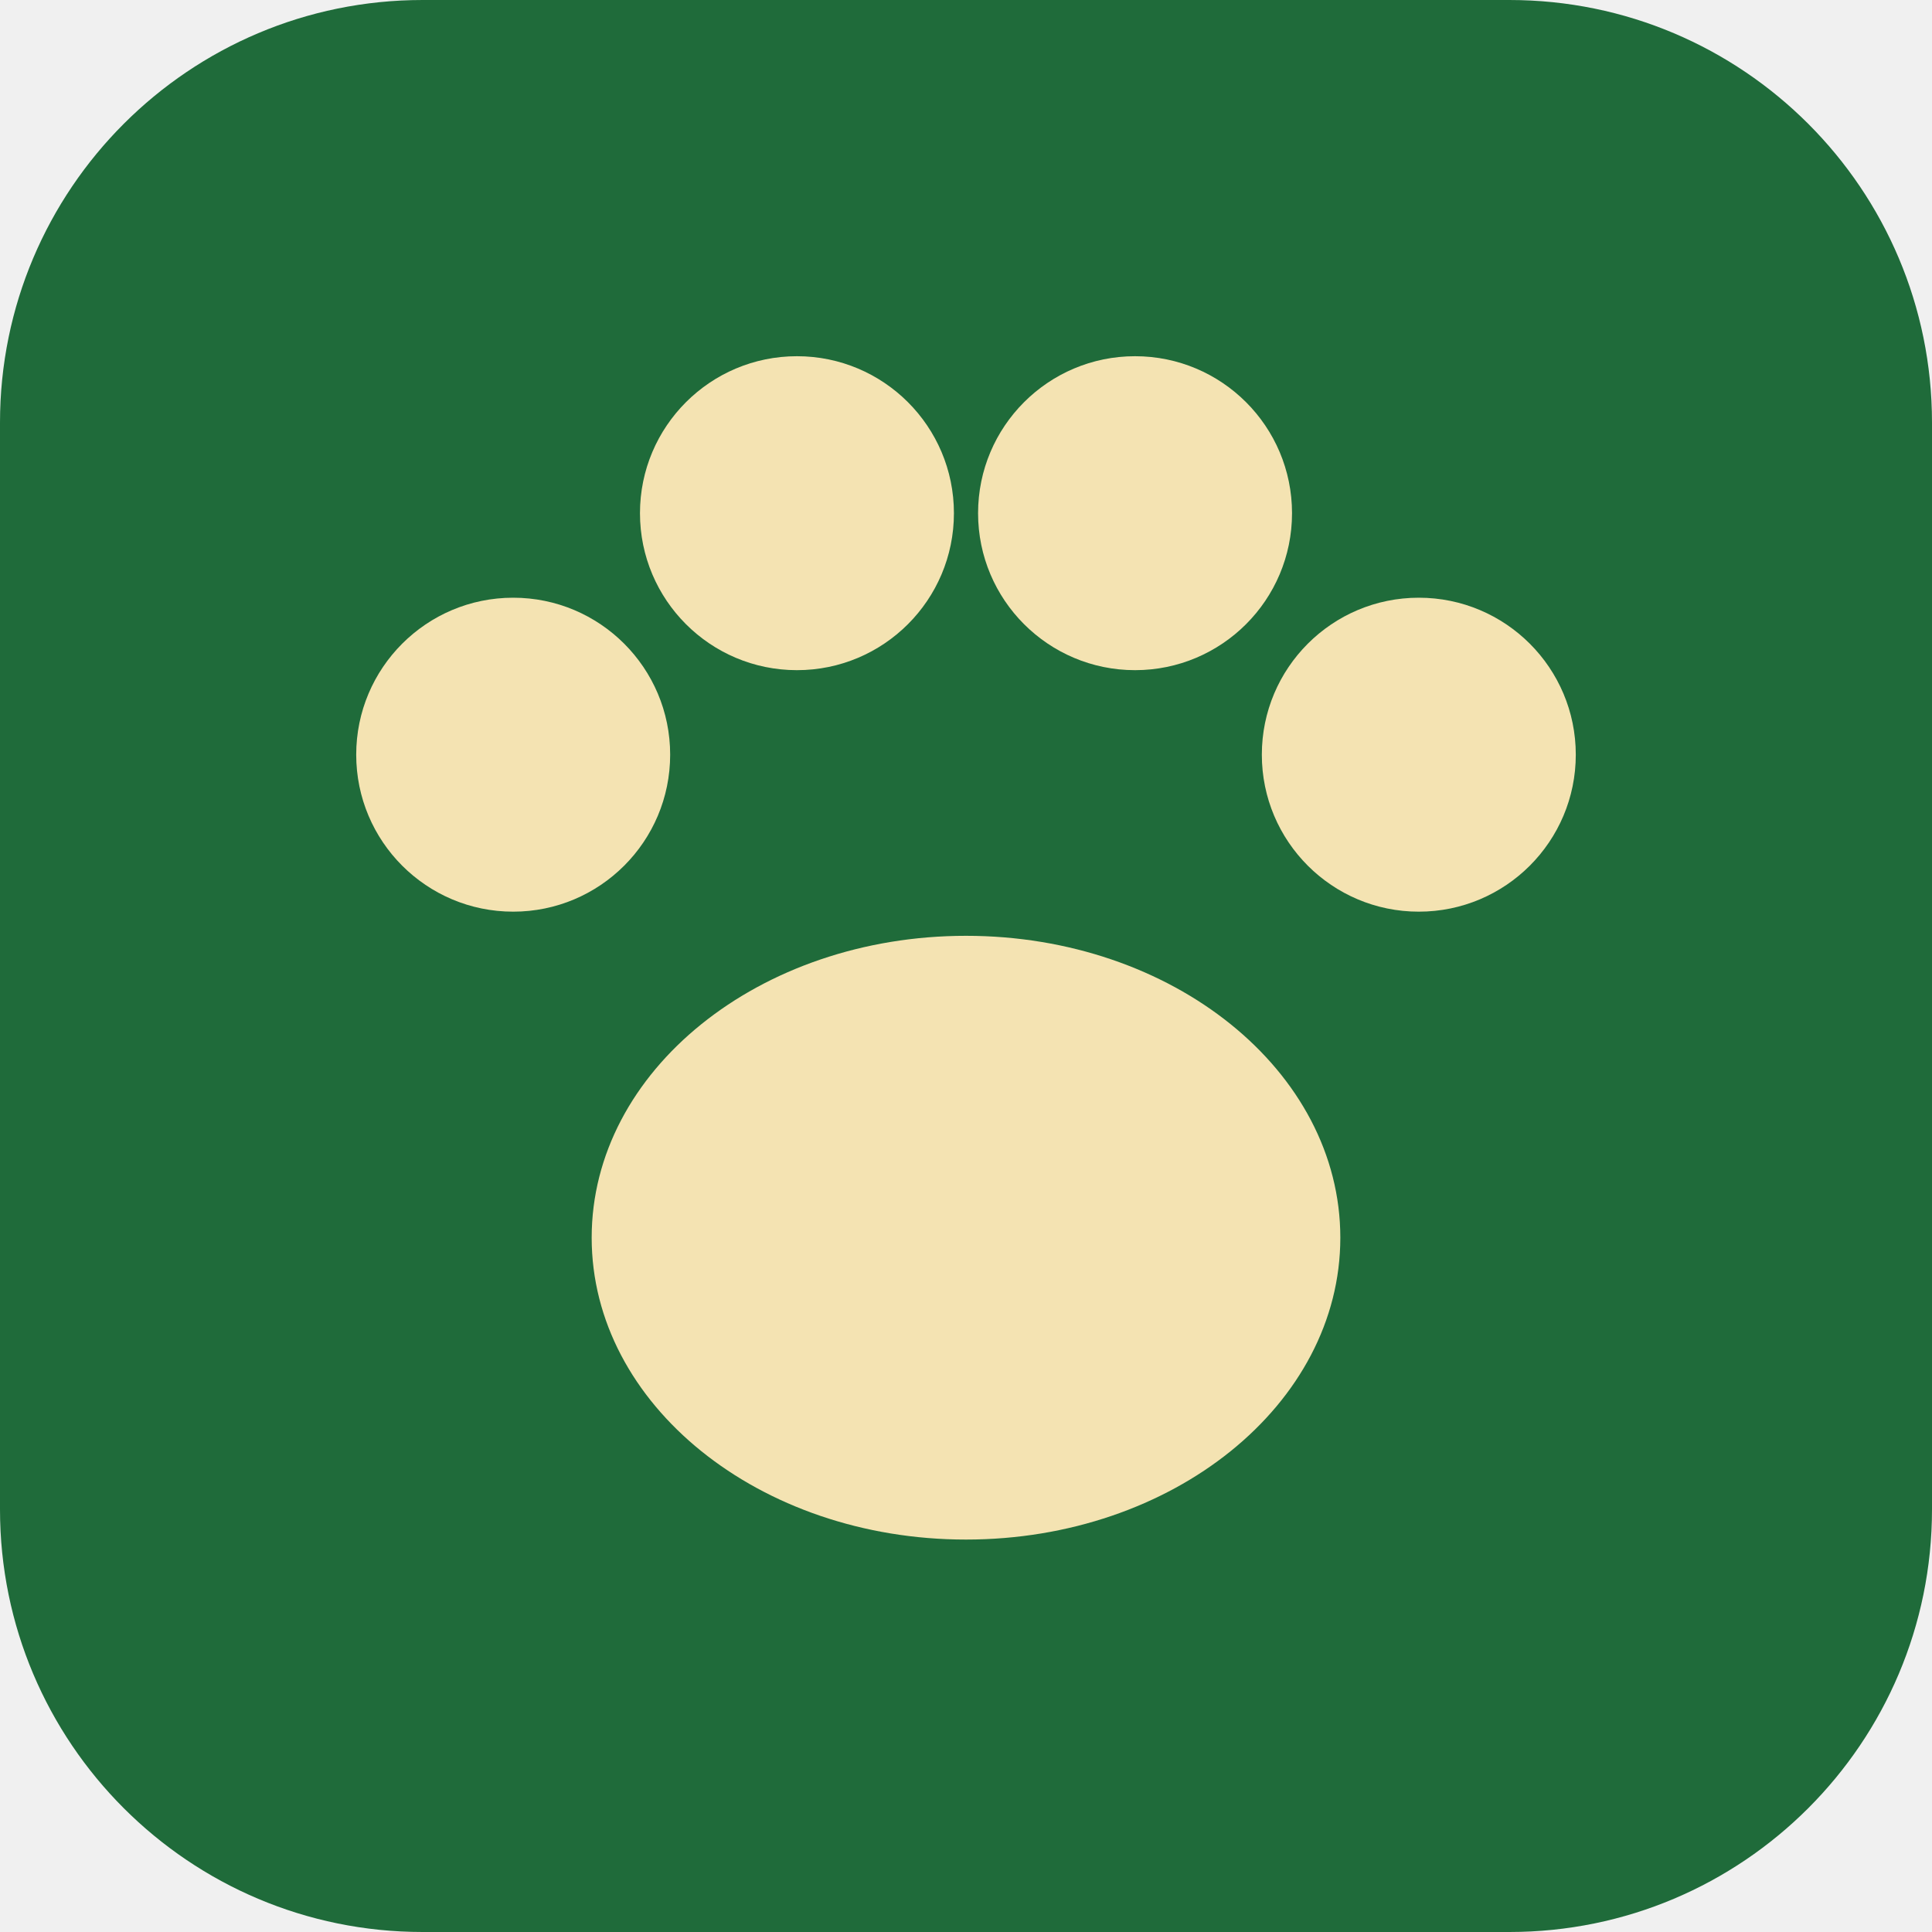
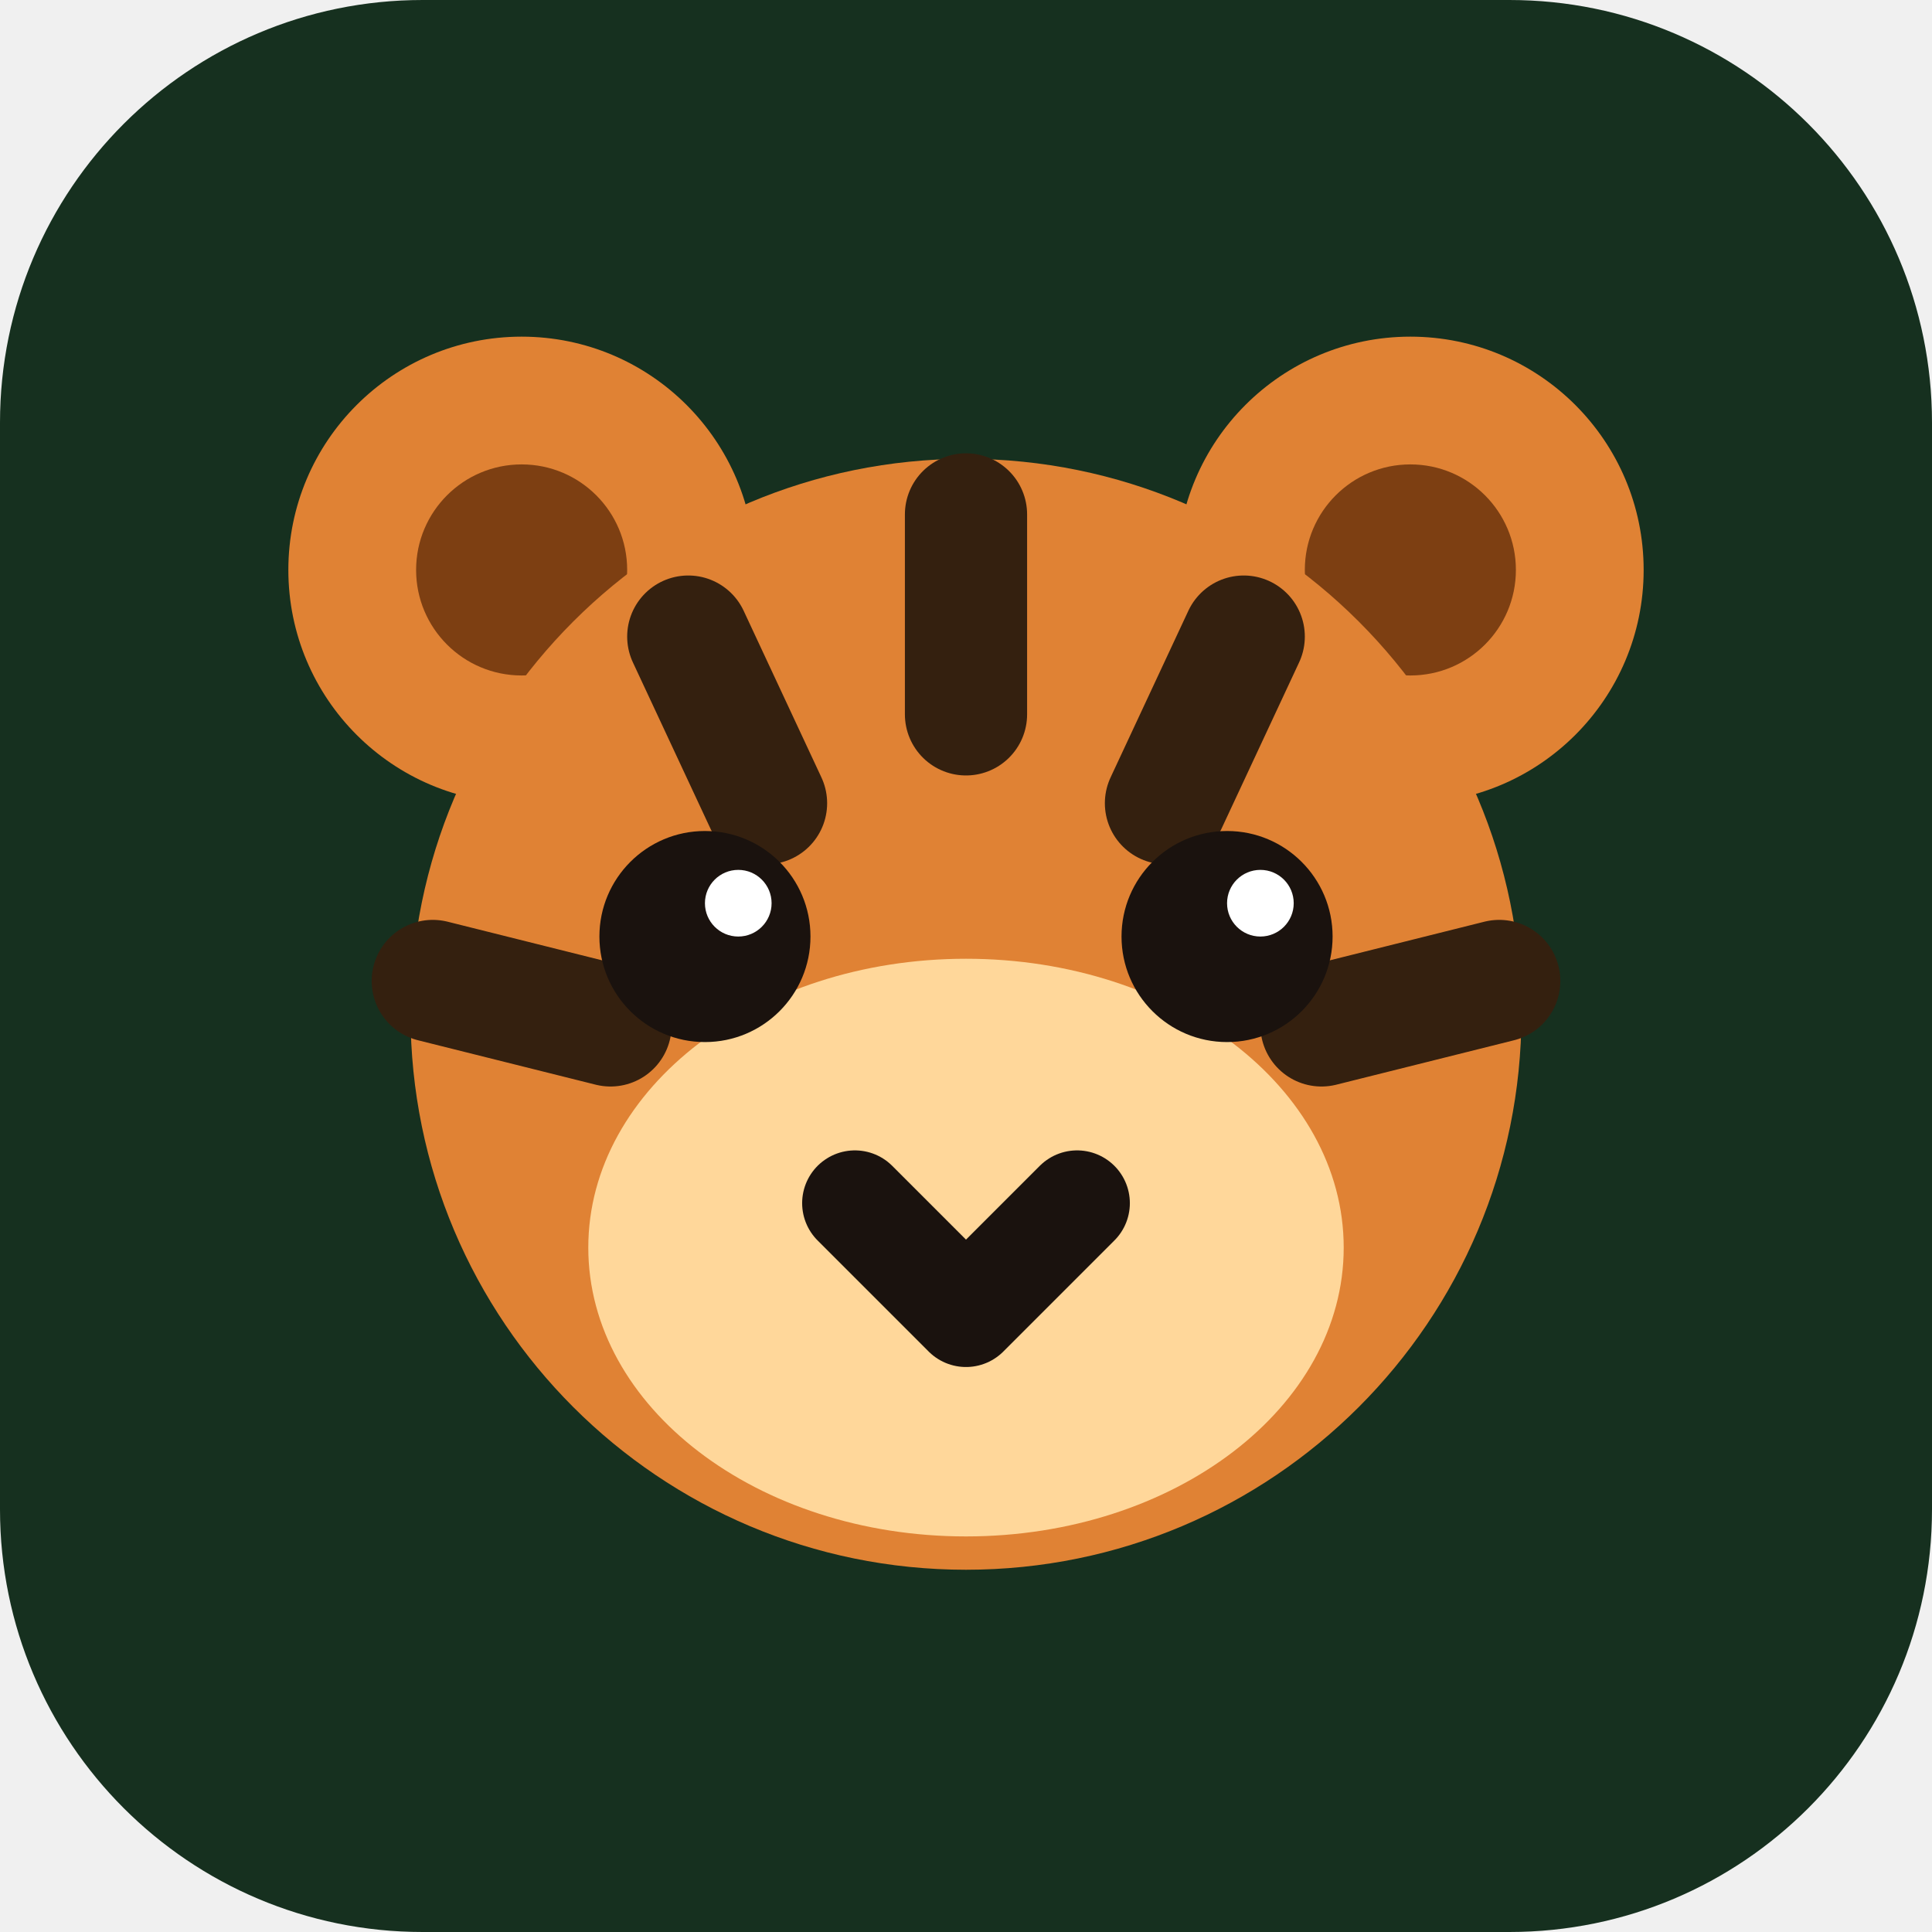
<svg xmlns="http://www.w3.org/2000/svg" width="32" height="32" viewBox="0 0 32 32" role="img" aria-label="Animal Chess">
-   <rect width="32" height="32" rx="7" fill="#1f6b3a" />
-   <g fill="#f4e3b2">
-     <ellipse cx="16" cy="20.5" rx="6.2" ry="5" />
-     <circle cx="8.5" cy="12.5" r="2.6" />
-     <circle cx="13.2" cy="8.5" r="2.6" />
-     <circle cx="18.8" cy="8.5" r="2.6" />
-     <circle cx="23.5" cy="12.5" r="2.6" />
+   <rect width="32" height="32" rx="7" fill="#16301f" />
+   <g transform="translate(1.28 1.16) scale(0.92)">
+     <circle cx="8" cy="9" r="4.2" fill="#e08234" />
+     <circle cx="24" cy="9" r="4.2" fill="#e08234" />
+     <circle cx="8" cy="9" r="1.9" fill="#7d3f12" />
+     <circle cx="24" cy="9" r="1.9" fill="#7d3f12" />
+     <circle cx="16" cy="17" r="10" fill="#e08234" />
+     <ellipse cx="16" cy="21.2" rx="6.8" ry="5.2" fill="#ffd79a" />
+     <g stroke="#34200f" stroke-width="2.2" stroke-linecap="round">
+       <path d="M16 8v3.6M11 10.2 12.4 13.2M21 10.2 19.6 13.2" />
+       <path d="M6.4 16.4 9.6 17.2M25.6 16.4 22.4 17.2" />
+     </g>
+     <circle cx="11.3" cy="15.6" r="1.9" fill="#1a120e" />
+     <circle cx="20.7" cy="15.6" r="1.9" fill="#1a120e" />
+     <circle cx="11.9" cy="15" r="0.6" fill="#ffffff" />
+     <circle cx="21.3" cy="15" r="0.6" fill="#ffffff" />
+     <path d="M14 20.4 16 22.4 18 20.4" stroke="#1a120e" stroke-width="1.9" fill="none" stroke-linecap="round" stroke-linejoin="round" />
  </g>
</svg>
